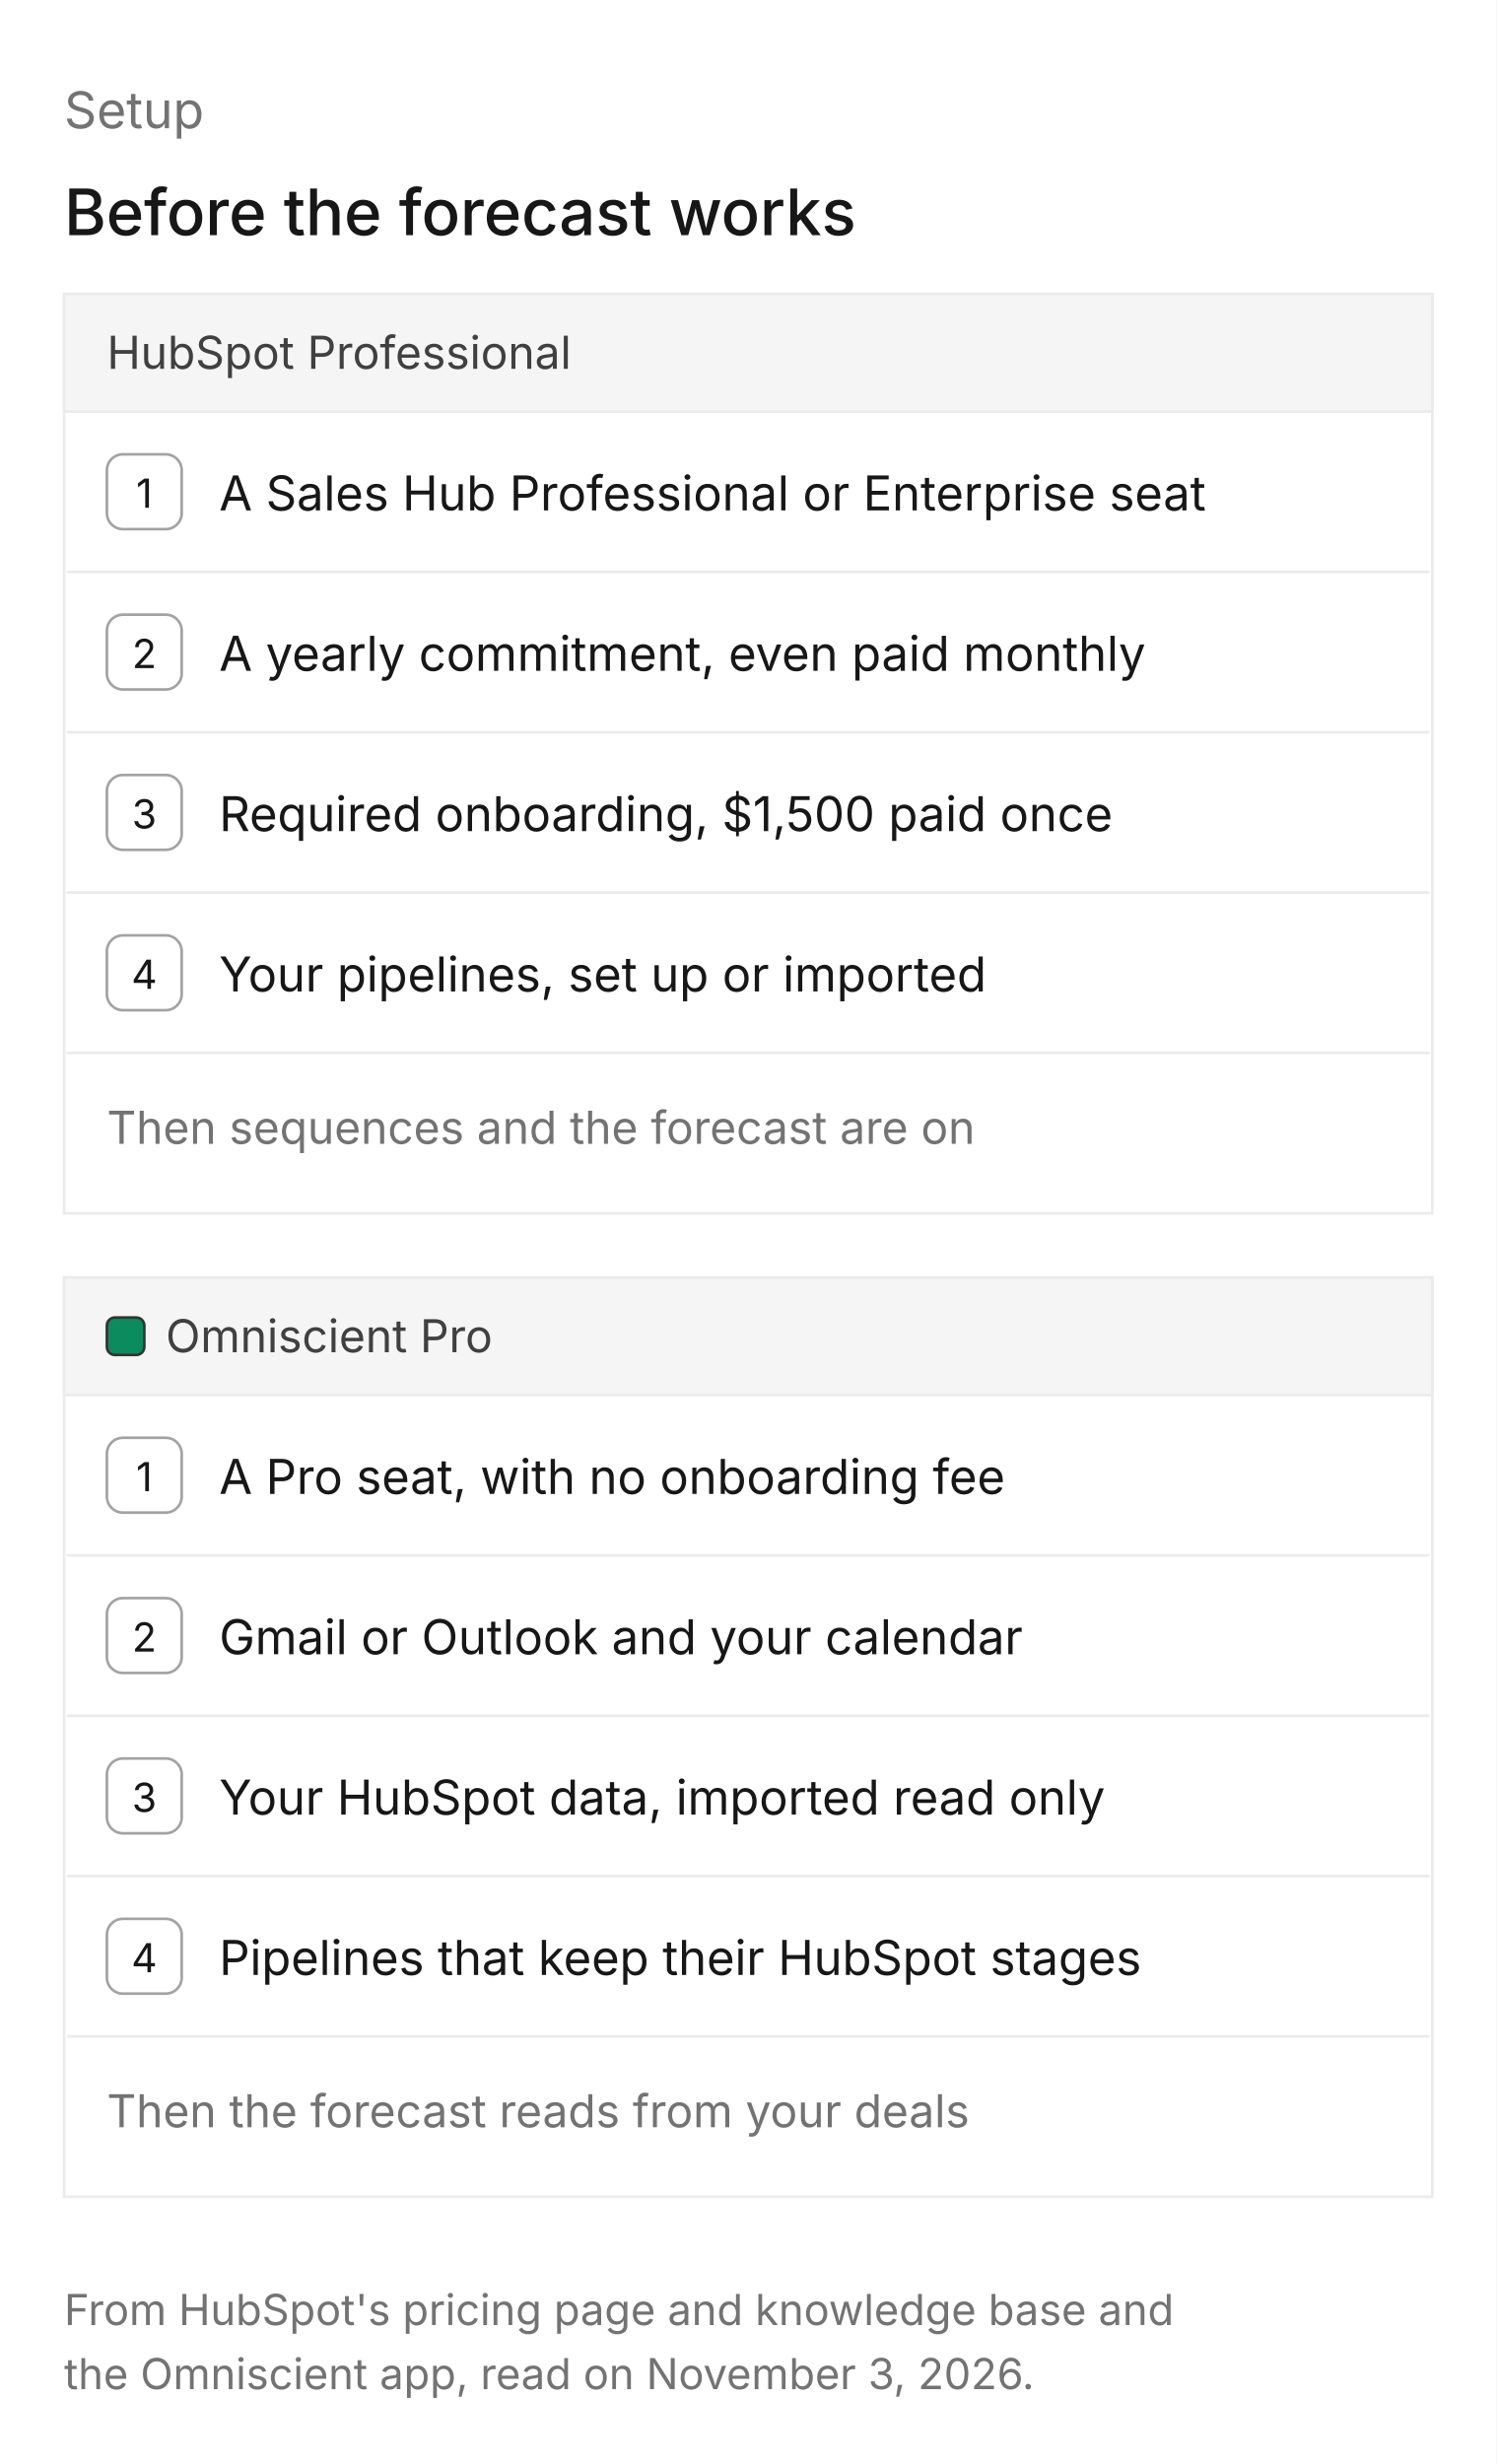
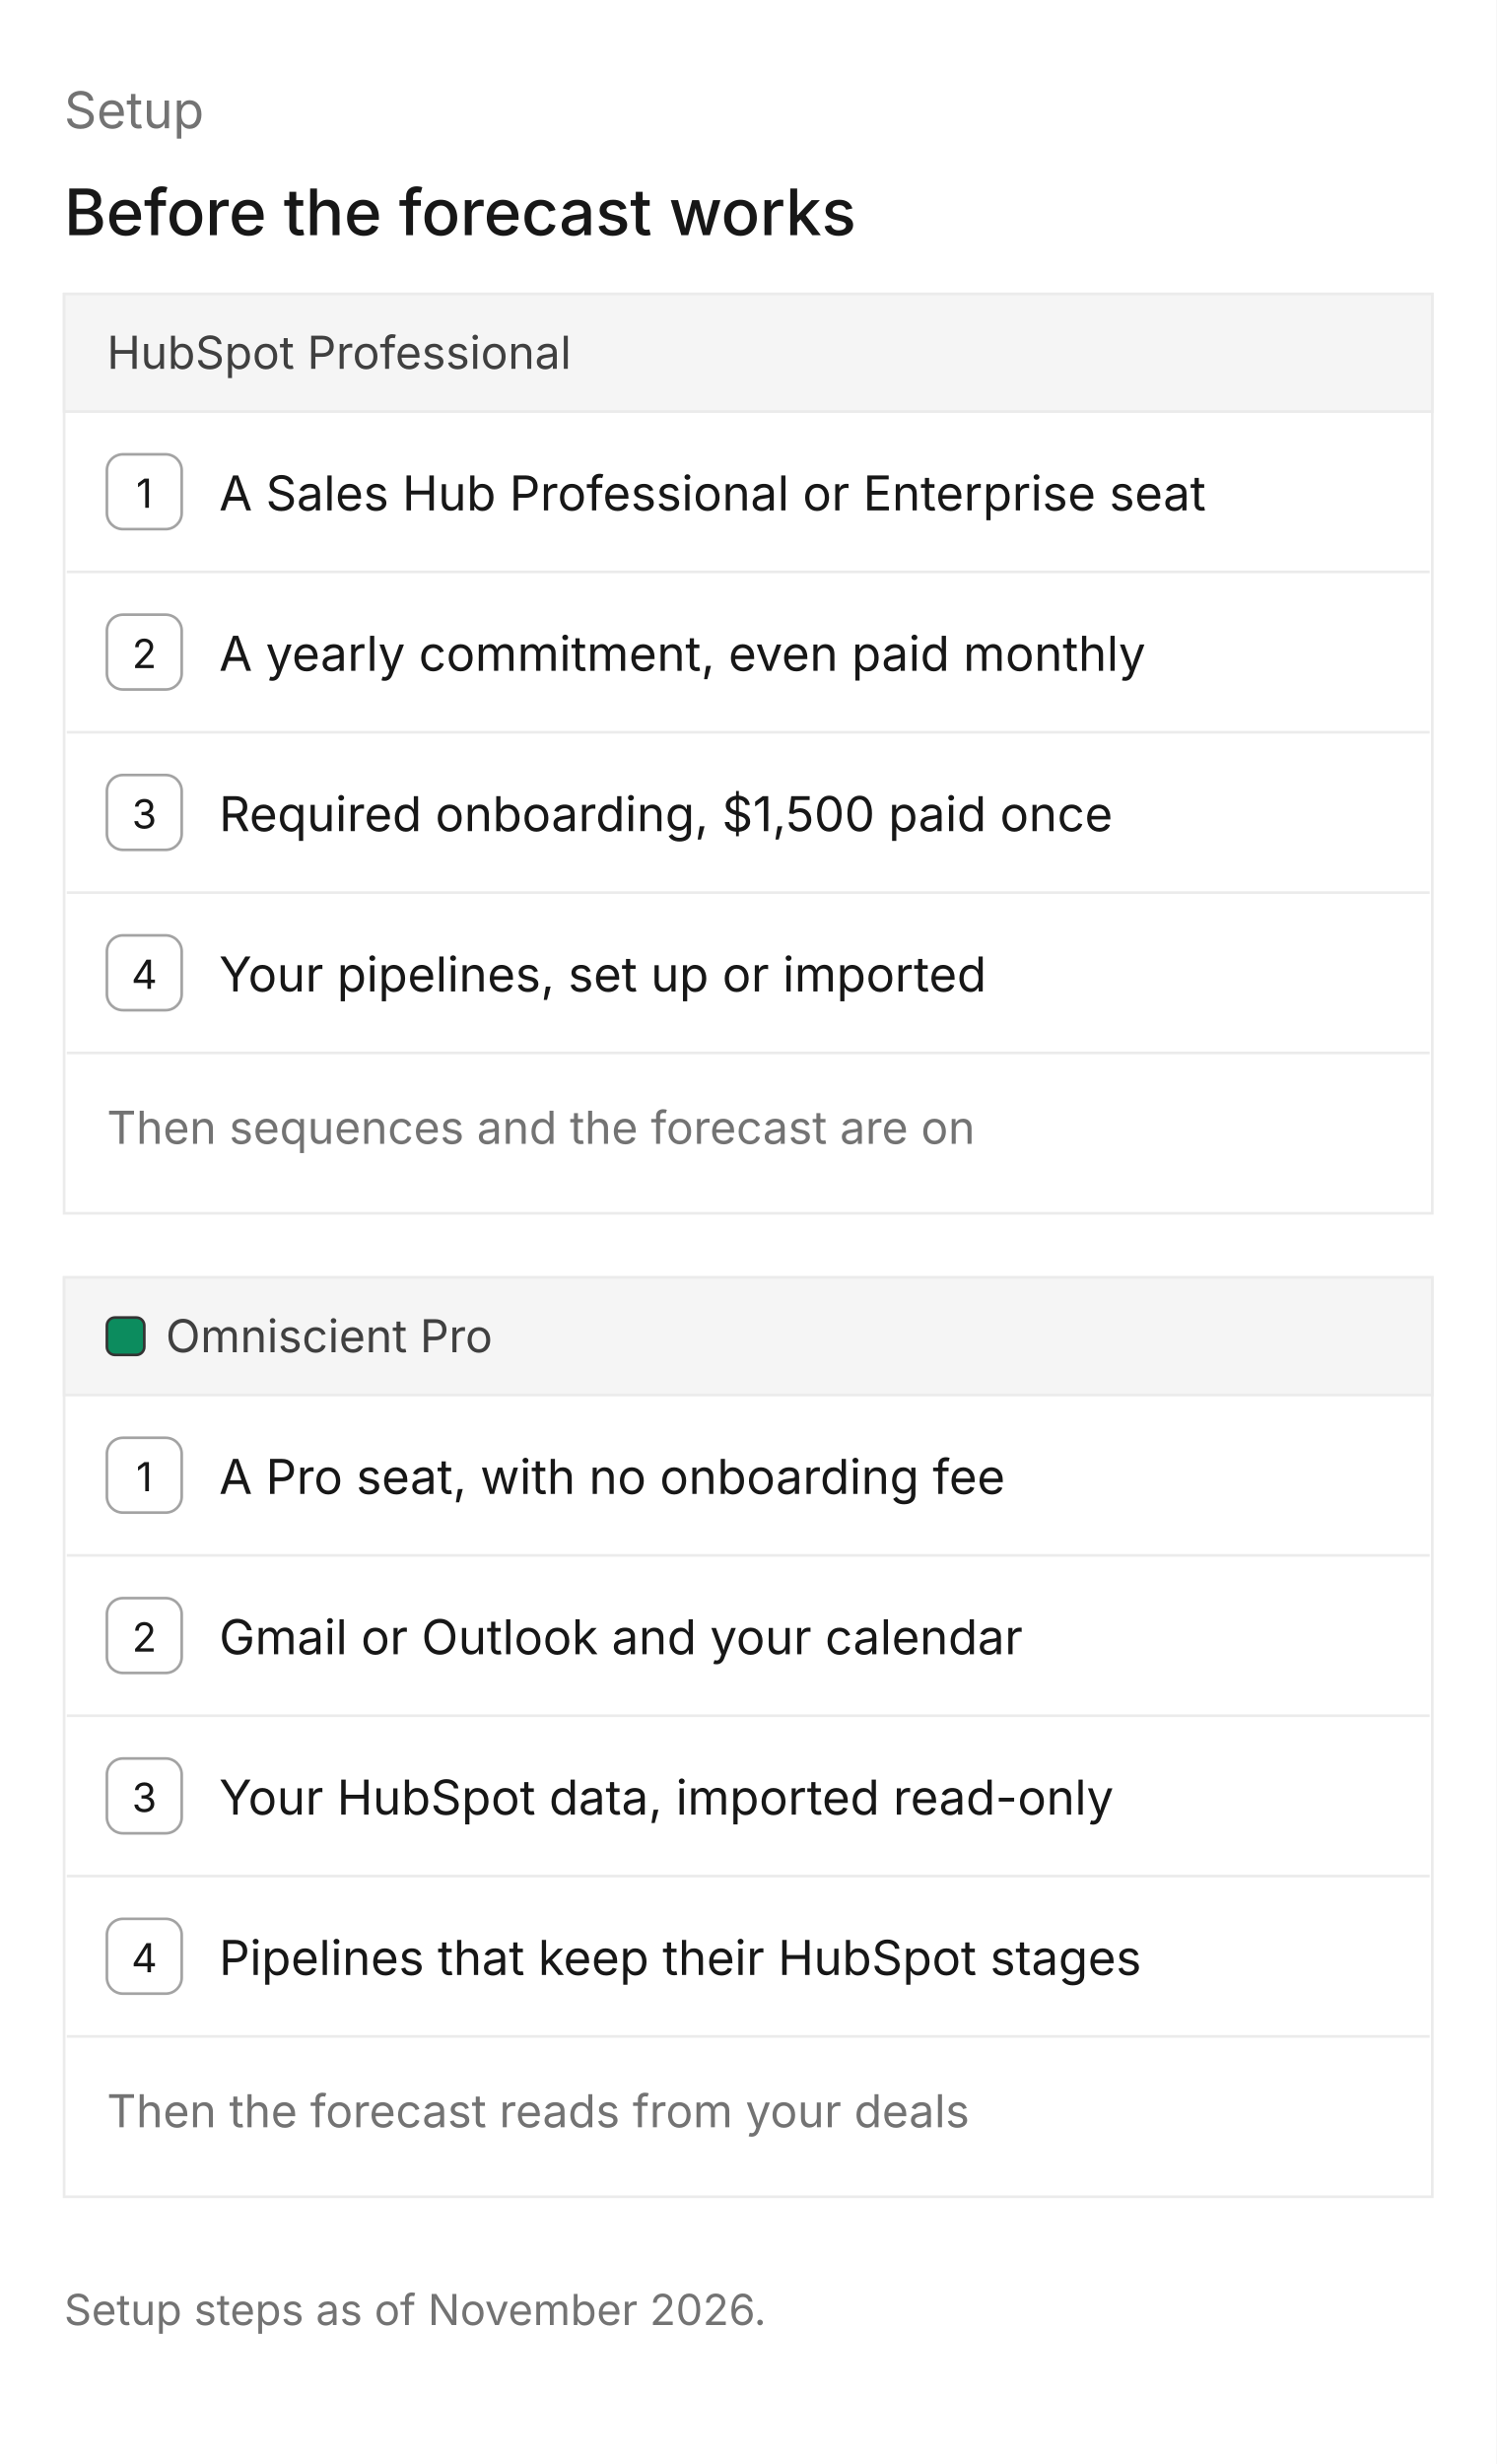
<svg xmlns="http://www.w3.org/2000/svg" viewBox="0 0 560 922" width="560" height="922" role="img" aria-labelledby="t d" font-family="Inter, system-ui, sans-serif">
  <rect width="560" height="922" fill="#ffffff" />
  <text x="24" y="48" font-size="19" fill="#737373">Setup</text>
  <text x="24" y="88" font-size="24" font-weight="500" fill="#171717">Before the forecast works</text>
  <rect x="24" y="110" width="512" height="344" fill="#ffffff" stroke="#ebebeb" />
  <rect x="24" y="110" width="512" height="44" fill="#f5f5f5" stroke="#ebebeb" />
  <text x="40" y="138" font-size="17" fill="#404040">HubSpot Professional</text>
  <rect x="40" y="170" width="28" height="28" fill="#ffffff" stroke="#a3a3a3" rx="6" />
  <text x="54" y="190" text-anchor="middle" font-size="15" fill="#171717">1</text>
  <text x="82" y="191" font-size="18" fill="#171717">A Sales Hub Professional or Enterprise seat</text>
  <line x1="25" x2="535" y1="214" y2="214" stroke="#ebebeb" />
  <rect x="40" y="230" width="28" height="28" fill="#ffffff" stroke="#a3a3a3" rx="6" />
  <text x="54" y="250" text-anchor="middle" font-size="15" fill="#171717">2</text>
  <text x="82" y="251" font-size="18" fill="#171717">A yearly commitment, even paid monthly</text>
  <line x1="25" x2="535" y1="274" y2="274" stroke="#ebebeb" />
  <rect x="40" y="290" width="28" height="28" fill="#ffffff" stroke="#a3a3a3" rx="6" />
  <text x="54" y="310" text-anchor="middle" font-size="15" fill="#171717">3</text>
  <text x="82" y="311" font-size="18" fill="#171717">Required onboarding, $1,500 paid once</text>
  <line x1="25" x2="535" y1="334" y2="334" stroke="#ebebeb" />
  <rect x="40" y="350" width="28" height="28" fill="#ffffff" stroke="#a3a3a3" rx="6" />
  <text x="54" y="370" text-anchor="middle" font-size="15" fill="#171717">4</text>
  <text x="82" y="371" font-size="18" fill="#171717">Your pipelines, set up or imported</text>
  <line x1="25" x2="535" y1="394" y2="394" stroke="#ebebeb" />
  <text x="40" y="428" font-size="17" fill="#737373">Then sequences and the forecast are on</text>
  <rect x="24" y="478" width="512" height="344" fill="#ffffff" stroke="#ebebeb" />
  <rect x="24" y="478" width="512" height="44" fill="#f5f5f5" stroke="#ebebeb" />
  <rect x="40" y="493" width="14" height="14" fill="#0c8c5e" stroke="#333333" rx="3" />
  <text x="62" y="506" font-size="17" fill="#404040">Omniscient Pro</text>
  <rect x="40" y="538" width="28" height="28" fill="#ffffff" stroke="#a3a3a3" rx="6" />
  <text x="54" y="558" text-anchor="middle" font-size="15" fill="#171717">1</text>
  <text x="82" y="559" font-size="18" fill="#171717">A Pro seat, with no onboarding fee</text>
  <line x1="25" x2="535" y1="582" y2="582" stroke="#ebebeb" />
  <rect x="40" y="598" width="28" height="28" fill="#ffffff" stroke="#a3a3a3" rx="6" />
  <text x="54" y="618" text-anchor="middle" font-size="15" fill="#171717">2</text>
  <text x="82" y="619" font-size="18" fill="#171717">Gmail or Outlook and your calendar</text>
  <line x1="25" x2="535" y1="642" y2="642" stroke="#ebebeb" />
  <rect x="40" y="658" width="28" height="28" fill="#ffffff" stroke="#a3a3a3" rx="6" />
  <text x="54" y="678" text-anchor="middle" font-size="15" fill="#171717">3</text>
-   <text x="82" y="679" font-size="18" fill="#171717">Your HubSpot data, imported read only</text>
+   <text x="82" y="679" font-size="18" fill="#171717">Your HubSpot data, imported read-only</text>
  <line x1="25" x2="535" y1="702" y2="702" stroke="#ebebeb" />
  <rect x="40" y="718" width="28" height="28" fill="#ffffff" stroke="#a3a3a3" rx="6" />
  <text x="54" y="738" text-anchor="middle" font-size="15" fill="#171717">4</text>
  <text x="82" y="739" font-size="18" fill="#171717">Pipelines that keep their HubSpot stages</text>
  <line x1="25" x2="535" y1="762" y2="762" stroke="#ebebeb" />
  <text x="40" y="796" font-size="17" fill="#737373">Then the forecast reads from your deals</text>
-   <text x="24" y="870" font-size="16" fill="#737373">From HubSpot's pricing page and knowledge base and</text>
-   <text x="24" y="894" font-size="16" fill="#737373">the Omniscient app, read on November 3, 2026.</text>
+   <text x="24" y="870" font-size="16" fill="#737373">Setup steps as of November 2026.</text>
+   <text x="24" y="894" font-size="16" fill="#737373" />
</svg>
